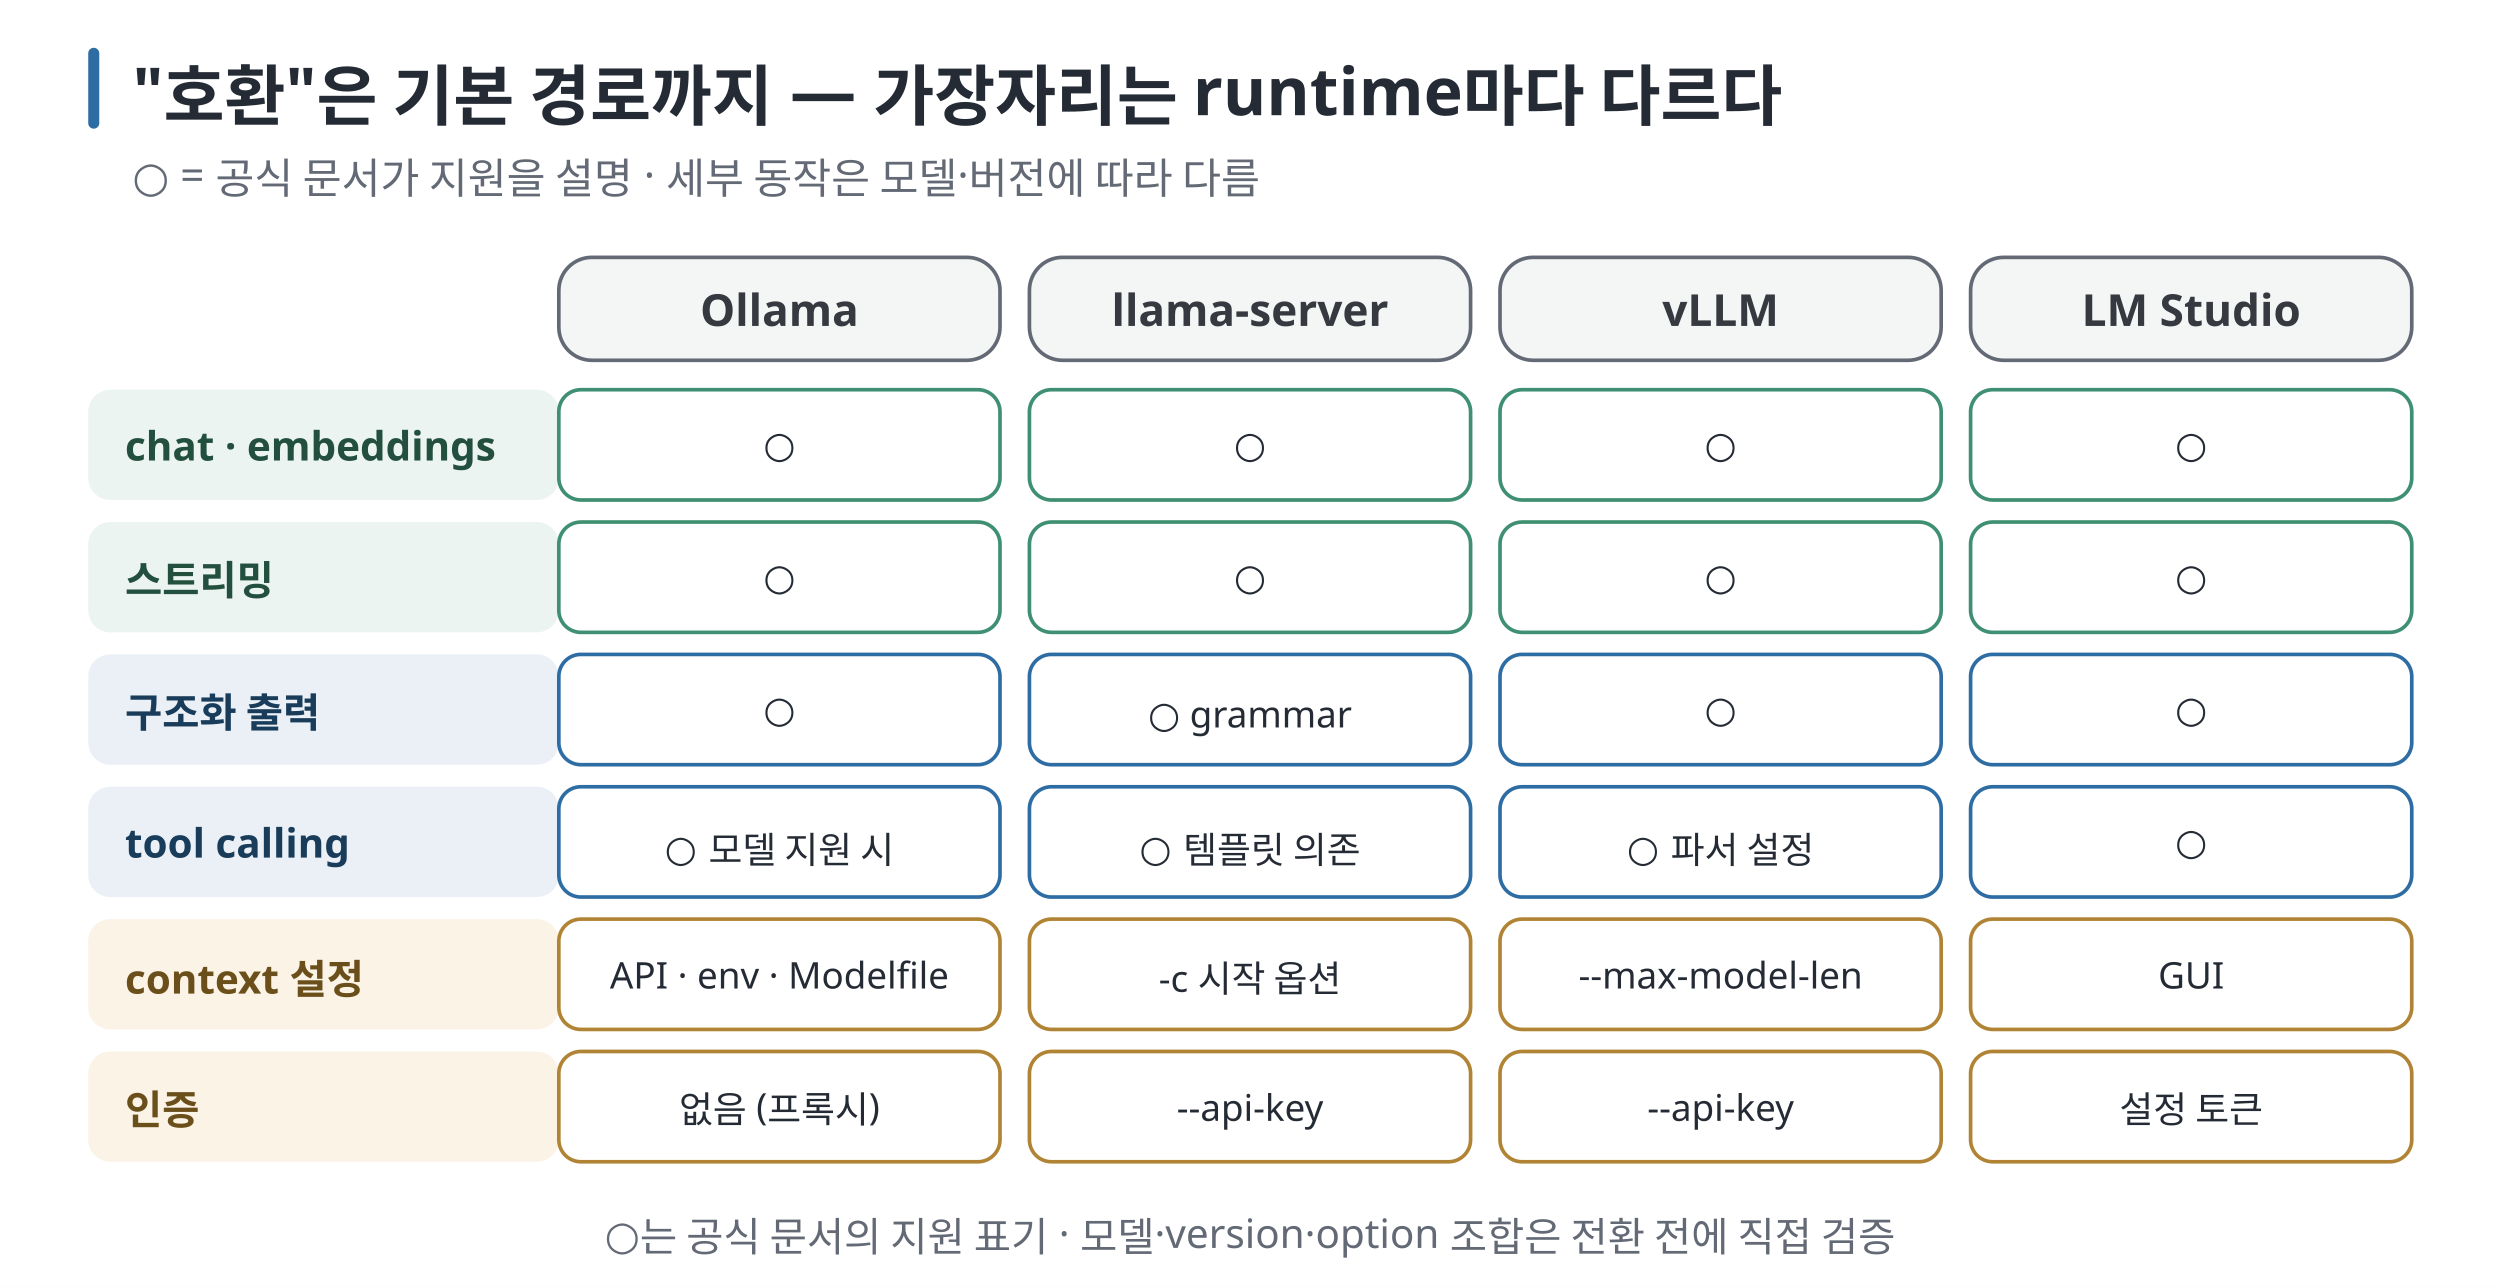
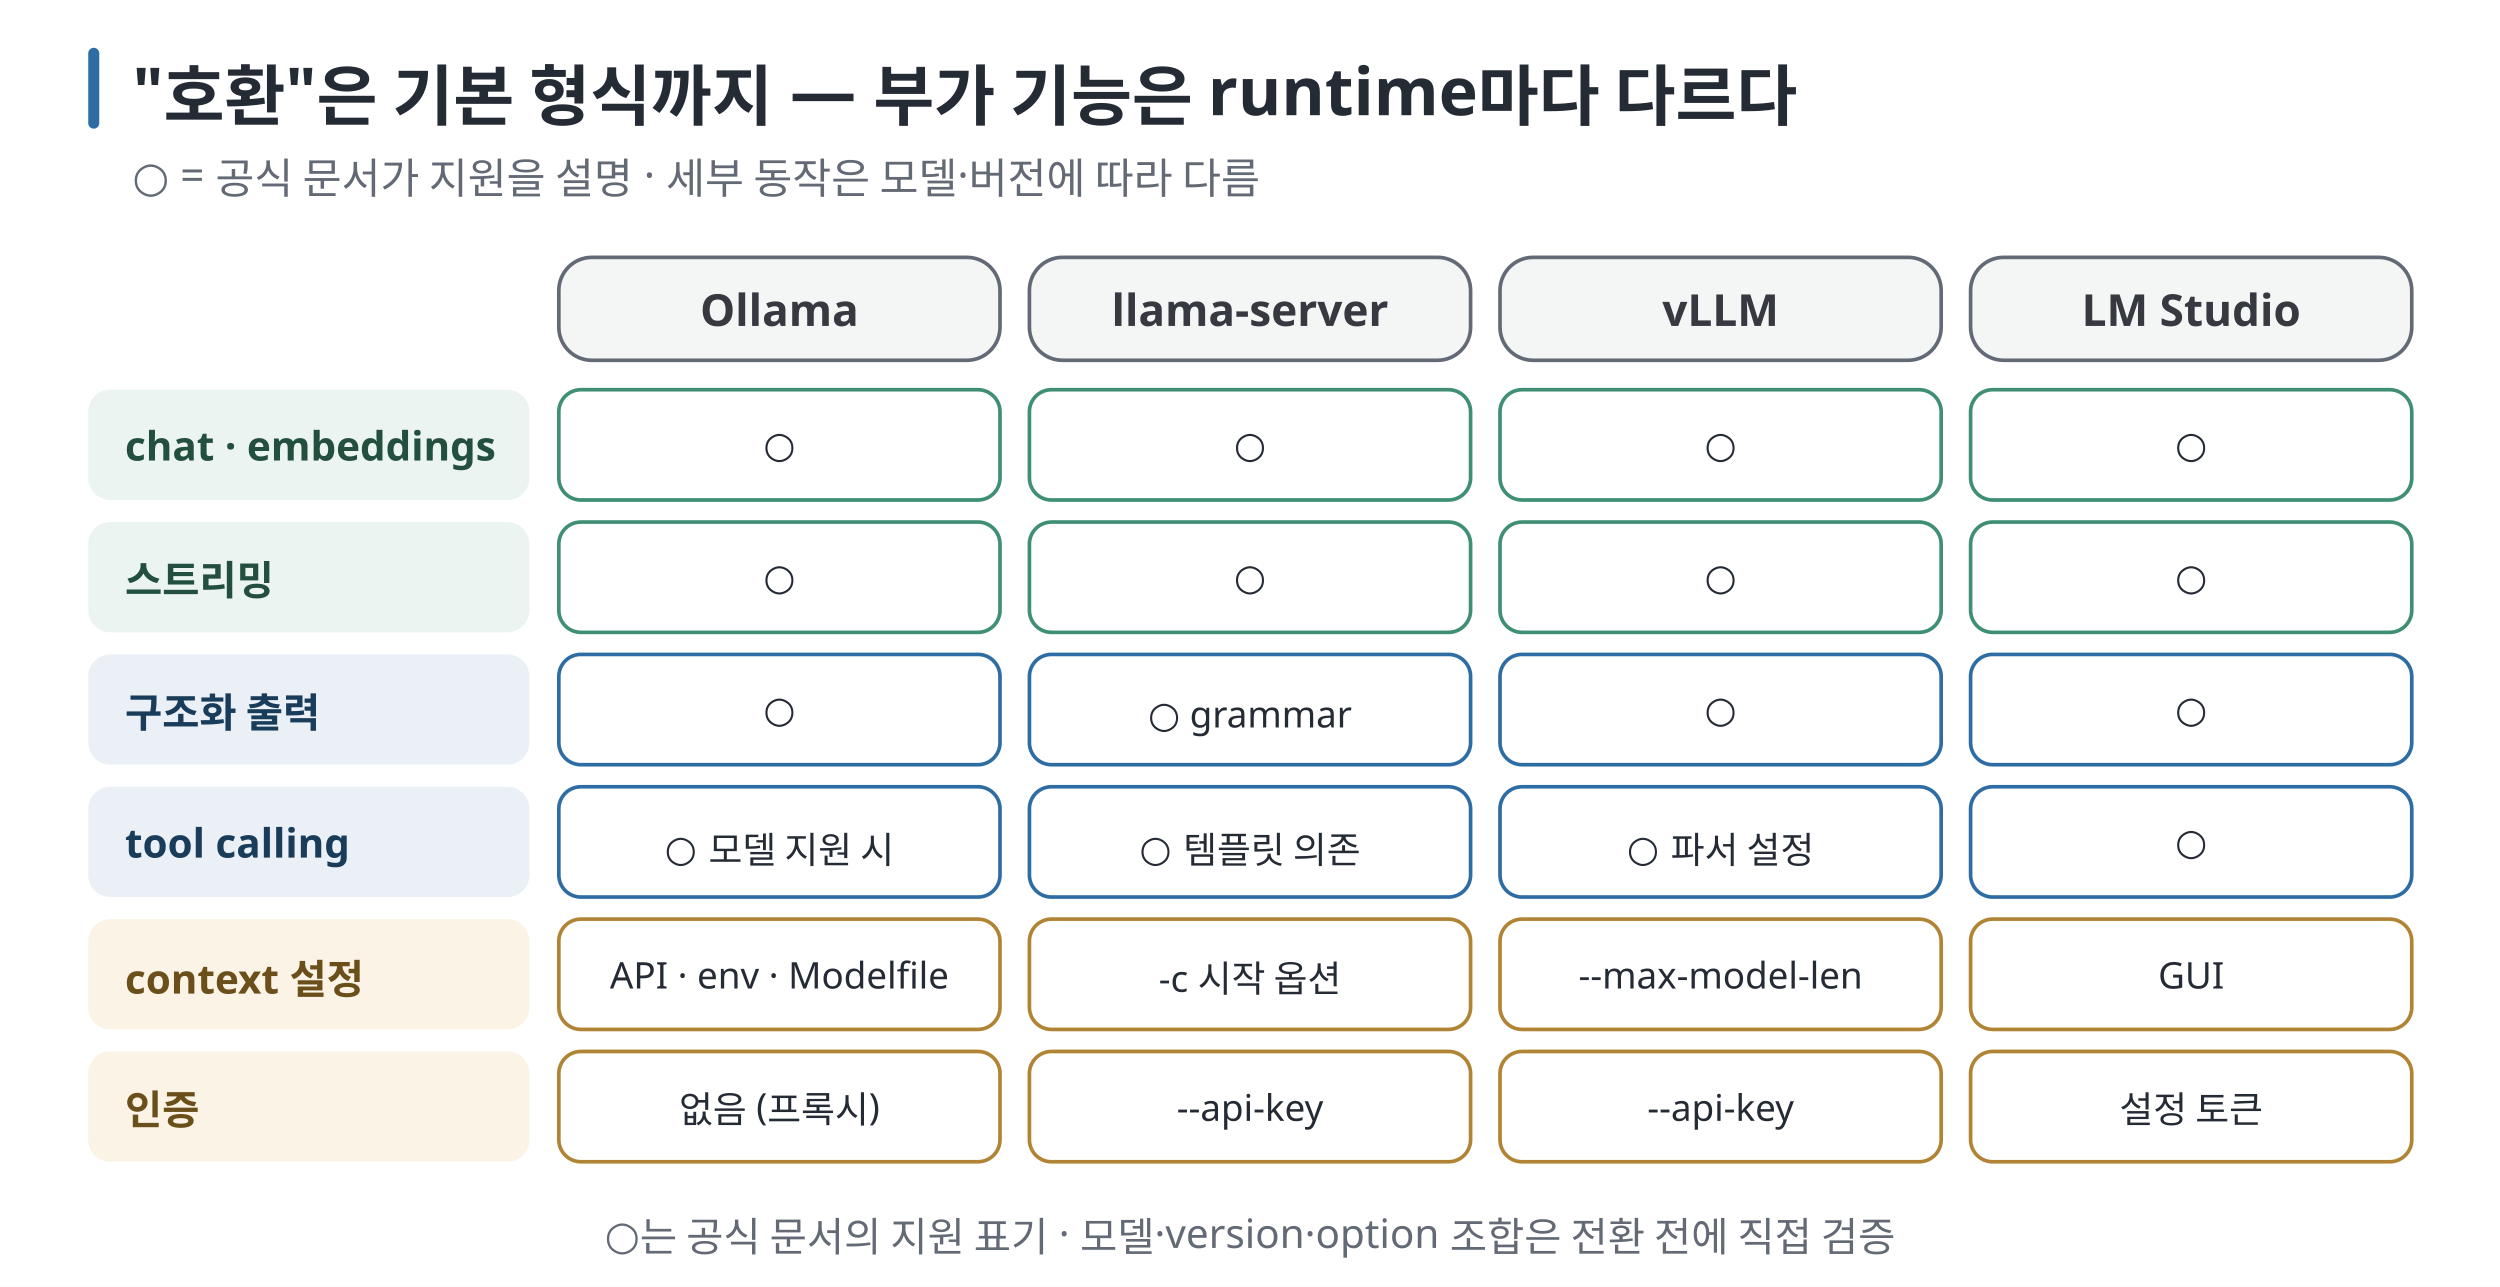
<svg xmlns="http://www.w3.org/2000/svg" viewBox="0 0 680 350" width="680" height="350" role="img" style="font-family:Pretendard,'Apple SD Gothic Neo','Malgun Gothic','Noto Sans KR',sans-serif">
  <rect x="0" y="0" width="680" height="350" data-fill-role="surface" fill="#FFFFFF" />
  <rect x="24" y="13" width="3" height="22" rx="1.5" data-fill-role="focus" fill="#2E6DA4" />
-   <text x="36" y="24" font-size="18" font-weight="700" data-fill-role="ink" fill="#252B35" text-anchor="start" dominant-baseline="central">"호환"은 기본 경로까지 — 가장자리는 runtime마다 다르다</text>
+   <text x="36" y="24" font-size="18" font-weight="700" data-fill-role="ink" fill="#252B35" text-anchor="start" dominant-baseline="central">"호환"은 기본 형식까지 — 부가 기능은 runtime마다 다르다</text>
  <text x="36" y="46" font-size="11.5" data-fill-role="muted" fill="#636A75" text-anchor="start" dominant-baseline="central">○ = 공식 문서가 지원을 설명 · 세부 동작은 모델·버전에 따라 다름</text>
  <rect x="152.0" y="70" width="120.0" height="28" rx="9" data-fill-role="data-fill" fill="#F4F5F5" data-stroke-role="data-line" stroke="#636A75" stroke-width="1" />
  <text x="212.0" y="84.0" font-size="12" font-weight="700" data-fill-role="data-ink" fill="#363A40" text-anchor="middle" dominant-baseline="central">Ollama</text>
  <rect x="280.0" y="70" width="120.0" height="28" rx="9" data-fill-role="data-fill" fill="#F4F5F5" data-stroke-role="data-line" stroke="#636A75" stroke-width="1" />
  <text x="340.0" y="84.0" font-size="12" font-weight="700" data-fill-role="data-ink" fill="#363A40" text-anchor="middle" dominant-baseline="central">llama-server</text>
  <rect x="408.0" y="70" width="120.0" height="28" rx="9" data-fill-role="data-fill" fill="#F4F5F5" data-stroke-role="data-line" stroke="#636A75" stroke-width="1" />
  <text x="468.0" y="84.0" font-size="12" font-weight="700" data-fill-role="data-ink" fill="#363A40" text-anchor="middle" dominant-baseline="central">vLLM</text>
  <rect x="536.0" y="70" width="120.0" height="28" rx="9" data-fill-role="data-fill" fill="#F4F5F5" data-stroke-role="data-line" stroke="#636A75" stroke-width="1" />
  <text x="596.0" y="84.0" font-size="12" font-weight="700" data-fill-role="data-ink" fill="#363A40" text-anchor="middle" dominant-baseline="central">LM Studio</text>
-   <rect x="24" y="106" width="128" height="30" rx="6" data-fill-role="compute-fill" fill="#ECF4F1" />
+   <rect x="24" y="106" width="120" height="30" rx="6" data-fill-role="compute-fill" fill="#ECF4F1" />
  <text x="34" y="121" font-size="11" font-weight="700" data-fill-role="compute-ink" fill="#234F3F" text-anchor="start" dominant-baseline="central">chat · embeddings</text>
  <rect x="152.0" y="106" width="120.0" height="30" rx="6" data-fill-role="surface" fill="#FFFFFF" data-stroke-role="compute-line" stroke="#3F8F72" stroke-width="1" />
  <text x="212.0" y="121" font-size="10" data-fill-role="ink" fill="#252B35" text-anchor="middle" dominant-baseline="central">○</text>
  <rect x="280.0" y="106" width="120.0" height="30" rx="6" data-fill-role="surface" fill="#FFFFFF" data-stroke-role="compute-line" stroke="#3F8F72" stroke-width="1" />
  <text x="340.0" y="121" font-size="10" data-fill-role="ink" fill="#252B35" text-anchor="middle" dominant-baseline="central">○</text>
  <rect x="408.0" y="106" width="120.0" height="30" rx="6" data-fill-role="surface" fill="#FFFFFF" data-stroke-role="compute-line" stroke="#3F8F72" stroke-width="1" />
  <text x="468.0" y="121" font-size="10" data-fill-role="ink" fill="#252B35" text-anchor="middle" dominant-baseline="central">○</text>
  <rect x="536.0" y="106" width="120.0" height="30" rx="6" data-fill-role="surface" fill="#FFFFFF" data-stroke-role="compute-line" stroke="#3F8F72" stroke-width="1" />
  <text x="596.0" y="121" font-size="10" data-fill-role="ink" fill="#252B35" text-anchor="middle" dominant-baseline="central">○</text>
-   <rect x="24" y="142" width="128" height="30" rx="6" data-fill-role="compute-fill" fill="#ECF4F1" />
+   <rect x="24" y="142" width="120" height="30" rx="6" data-fill-role="compute-fill" fill="#ECF4F1" />
  <text x="34" y="157" font-size="11" font-weight="700" data-fill-role="compute-ink" fill="#234F3F" text-anchor="start" dominant-baseline="central">스트리밍</text>
  <rect x="152.0" y="142" width="120.0" height="30" rx="6" data-fill-role="surface" fill="#FFFFFF" data-stroke-role="compute-line" stroke="#3F8F72" stroke-width="1" />
  <text x="212.0" y="157" font-size="10" data-fill-role="ink" fill="#252B35" text-anchor="middle" dominant-baseline="central">○</text>
  <rect x="280.0" y="142" width="120.0" height="30" rx="6" data-fill-role="surface" fill="#FFFFFF" data-stroke-role="compute-line" stroke="#3F8F72" stroke-width="1" />
  <text x="340.0" y="157" font-size="10" data-fill-role="ink" fill="#252B35" text-anchor="middle" dominant-baseline="central">○</text>
  <rect x="408.0" y="142" width="120.0" height="30" rx="6" data-fill-role="surface" fill="#FFFFFF" data-stroke-role="compute-line" stroke="#3F8F72" stroke-width="1" />
  <text x="468.0" y="157" font-size="10" data-fill-role="ink" fill="#252B35" text-anchor="middle" dominant-baseline="central">○</text>
  <rect x="536.0" y="142" width="120.0" height="30" rx="6" data-fill-role="surface" fill="#FFFFFF" data-stroke-role="compute-line" stroke="#3F8F72" stroke-width="1" />
  <text x="596.0" y="157" font-size="10" data-fill-role="ink" fill="#252B35" text-anchor="middle" dominant-baseline="central">○</text>
-   <rect x="24" y="178" width="128" height="30" rx="6" data-fill-role="edge-fill" fill="#EAF0F6" />
+   <rect x="24" y="178" width="120" height="30" rx="6" data-fill-role="edge-fill" fill="#EAF0F6" />
  <text x="34" y="193" font-size="11" font-weight="700" data-fill-role="edge-ink" fill="#193C5A" text-anchor="start" dominant-baseline="central">구조화 출력</text>
  <rect x="152.0" y="178" width="120.0" height="30" rx="6" data-fill-role="surface" fill="#FFFFFF" data-stroke-role="edge-line" stroke="#2E6DA4" stroke-width="1" />
  <text x="212.0" y="193" font-size="10" data-fill-role="ink" fill="#252B35" text-anchor="middle" dominant-baseline="central">○</text>
  <rect x="280.0" y="178" width="120.0" height="30" rx="6" data-fill-role="surface" fill="#FFFFFF" data-stroke-role="edge-line" stroke="#2E6DA4" stroke-width="1" />
  <text x="340.0" y="193" font-size="10" data-fill-role="ink" fill="#252B35" text-anchor="middle" dominant-baseline="central">○ grammar</text>
  <rect x="408.0" y="178" width="120.0" height="30" rx="6" data-fill-role="surface" fill="#FFFFFF" data-stroke-role="edge-line" stroke="#2E6DA4" stroke-width="1" />
  <text x="468.0" y="193" font-size="10" data-fill-role="ink" fill="#252B35" text-anchor="middle" dominant-baseline="central">○</text>
  <rect x="536.0" y="178" width="120.0" height="30" rx="6" data-fill-role="surface" fill="#FFFFFF" data-stroke-role="edge-line" stroke="#2E6DA4" stroke-width="1" />
  <text x="596.0" y="193" font-size="10" data-fill-role="ink" fill="#252B35" text-anchor="middle" dominant-baseline="central">○</text>
-   <rect x="24" y="214" width="128" height="30" rx="6" data-fill-role="edge-fill" fill="#EAF0F6" />
+   <rect x="24" y="214" width="120" height="30" rx="6" data-fill-role="edge-fill" fill="#EAF0F6" />
  <text x="34" y="229" font-size="11" font-weight="700" data-fill-role="edge-ink" fill="#193C5A" text-anchor="start" dominant-baseline="central">tool calling</text>
  <rect x="152.0" y="214" width="120.0" height="30" rx="6" data-fill-role="surface" fill="#FFFFFF" data-stroke-role="edge-line" stroke="#2E6DA4" stroke-width="1" />
  <text x="212.0" y="229" font-size="10" data-fill-role="ink" fill="#252B35" text-anchor="middle" dominant-baseline="central">○ 모델 지원 시</text>
  <rect x="280.0" y="214" width="120.0" height="30" rx="6" data-fill-role="surface" fill="#FFFFFF" data-stroke-role="edge-line" stroke="#2E6DA4" stroke-width="1" />
  <text x="340.0" y="229" font-size="10" data-fill-role="ink" fill="#252B35" text-anchor="middle" dominant-baseline="central">○ 템플릿 의존</text>
  <rect x="408.0" y="214" width="120.0" height="30" rx="6" data-fill-role="surface" fill="#FFFFFF" data-stroke-role="edge-line" stroke="#2E6DA4" stroke-width="1" />
  <text x="468.0" y="229" font-size="10" data-fill-role="ink" fill="#252B35" text-anchor="middle" dominant-baseline="central">○ 파서 설정</text>
  <rect x="536.0" y="214" width="120.0" height="30" rx="6" data-fill-role="surface" fill="#FFFFFF" data-stroke-role="edge-line" stroke="#2E6DA4" stroke-width="1" />
  <text x="596.0" y="229" font-size="10" data-fill-role="ink" fill="#252B35" text-anchor="middle" dominant-baseline="central">○</text>
-   <rect x="24" y="250" width="128" height="30" rx="6" data-fill-role="warning-fill" fill="#FAF3E6" />
+   <rect x="24" y="250" width="120" height="30" rx="6" data-fill-role="warning-fill" fill="#FAF3E6" />
  <text x="34" y="265" font-size="11" font-weight="700" data-fill-role="warning-ink" fill="#6B4F1A" text-anchor="start" dominant-baseline="central">context 설정</text>
  <rect x="152.0" y="250" width="120.0" height="30" rx="6" data-fill-role="surface" fill="#FFFFFF" data-stroke-role="warning-line" stroke="#B08434" stroke-width="1" />
  <text x="212.0" y="265" font-size="10" data-fill-role="ink" fill="#252B35" text-anchor="middle" dominant-baseline="central">API · env · Modelfile</text>
  <rect x="280.0" y="250" width="120.0" height="30" rx="6" data-fill-role="surface" fill="#FFFFFF" data-stroke-role="warning-line" stroke="#B08434" stroke-width="1" />
  <text x="340.0" y="265" font-size="10" data-fill-role="ink" fill="#252B35" text-anchor="middle" dominant-baseline="central">-c 시작 옵션</text>
  <rect x="408.0" y="250" width="120.0" height="30" rx="6" data-fill-role="surface" fill="#FFFFFF" data-stroke-role="warning-line" stroke="#B08434" stroke-width="1" />
  <text x="468.0" y="265" font-size="10" data-fill-role="ink" fill="#252B35" text-anchor="middle" dominant-baseline="central">--max-model-len</text>
  <rect x="536.0" y="250" width="120.0" height="30" rx="6" data-fill-role="surface" fill="#FFFFFF" data-stroke-role="warning-line" stroke="#B08434" stroke-width="1" />
  <text x="596.0" y="265" font-size="10" data-fill-role="ink" fill="#252B35" text-anchor="middle" dominant-baseline="central">GUI</text>
-   <rect x="24" y="286" width="128" height="30" rx="6" data-fill-role="warning-fill" fill="#FAF3E6" />
+   <rect x="24" y="286" width="120" height="30" rx="6" data-fill-role="warning-fill" fill="#FAF3E6" />
  <text x="34" y="301" font-size="11" font-weight="700" data-fill-role="warning-ink" fill="#6B4F1A" text-anchor="start" dominant-baseline="central">인증</text>
  <rect x="152.0" y="286" width="120.0" height="30" rx="6" data-fill-role="surface" fill="#FFFFFF" data-stroke-role="warning-line" stroke="#B08434" stroke-width="1" />
  <text x="212.0" y="301" font-size="10" data-fill-role="ink" fill="#252B35" text-anchor="middle" dominant-baseline="central">없음 (프록시)</text>
  <rect x="280.0" y="286" width="120.0" height="30" rx="6" data-fill-role="surface" fill="#FFFFFF" data-stroke-role="warning-line" stroke="#B08434" stroke-width="1" />
  <text x="340.0" y="301" font-size="10" data-fill-role="ink" fill="#252B35" text-anchor="middle" dominant-baseline="central">--api-key</text>
  <rect x="408.0" y="286" width="120.0" height="30" rx="6" data-fill-role="surface" fill="#FFFFFF" data-stroke-role="warning-line" stroke="#B08434" stroke-width="1" />
  <text x="468.0" y="301" font-size="10" data-fill-role="ink" fill="#252B35" text-anchor="middle" dominant-baseline="central">--api-key</text>
  <rect x="536.0" y="286" width="120.0" height="30" rx="6" data-fill-role="surface" fill="#FFFFFF" data-stroke-role="warning-line" stroke="#B08434" stroke-width="1" />
  <text x="596.0" y="301" font-size="10" data-fill-role="ink" fill="#252B35" text-anchor="middle" dominant-baseline="central">설정 토큰</text>
  <text x="340.0" y="334" font-size="11" data-fill-role="muted" fill="#636A75" text-anchor="middle" dominant-baseline="central">○는 공식 문서의 지원 표기 · 모델·version·option 조합은 전환 전에 직접 검증</text>
</svg>
